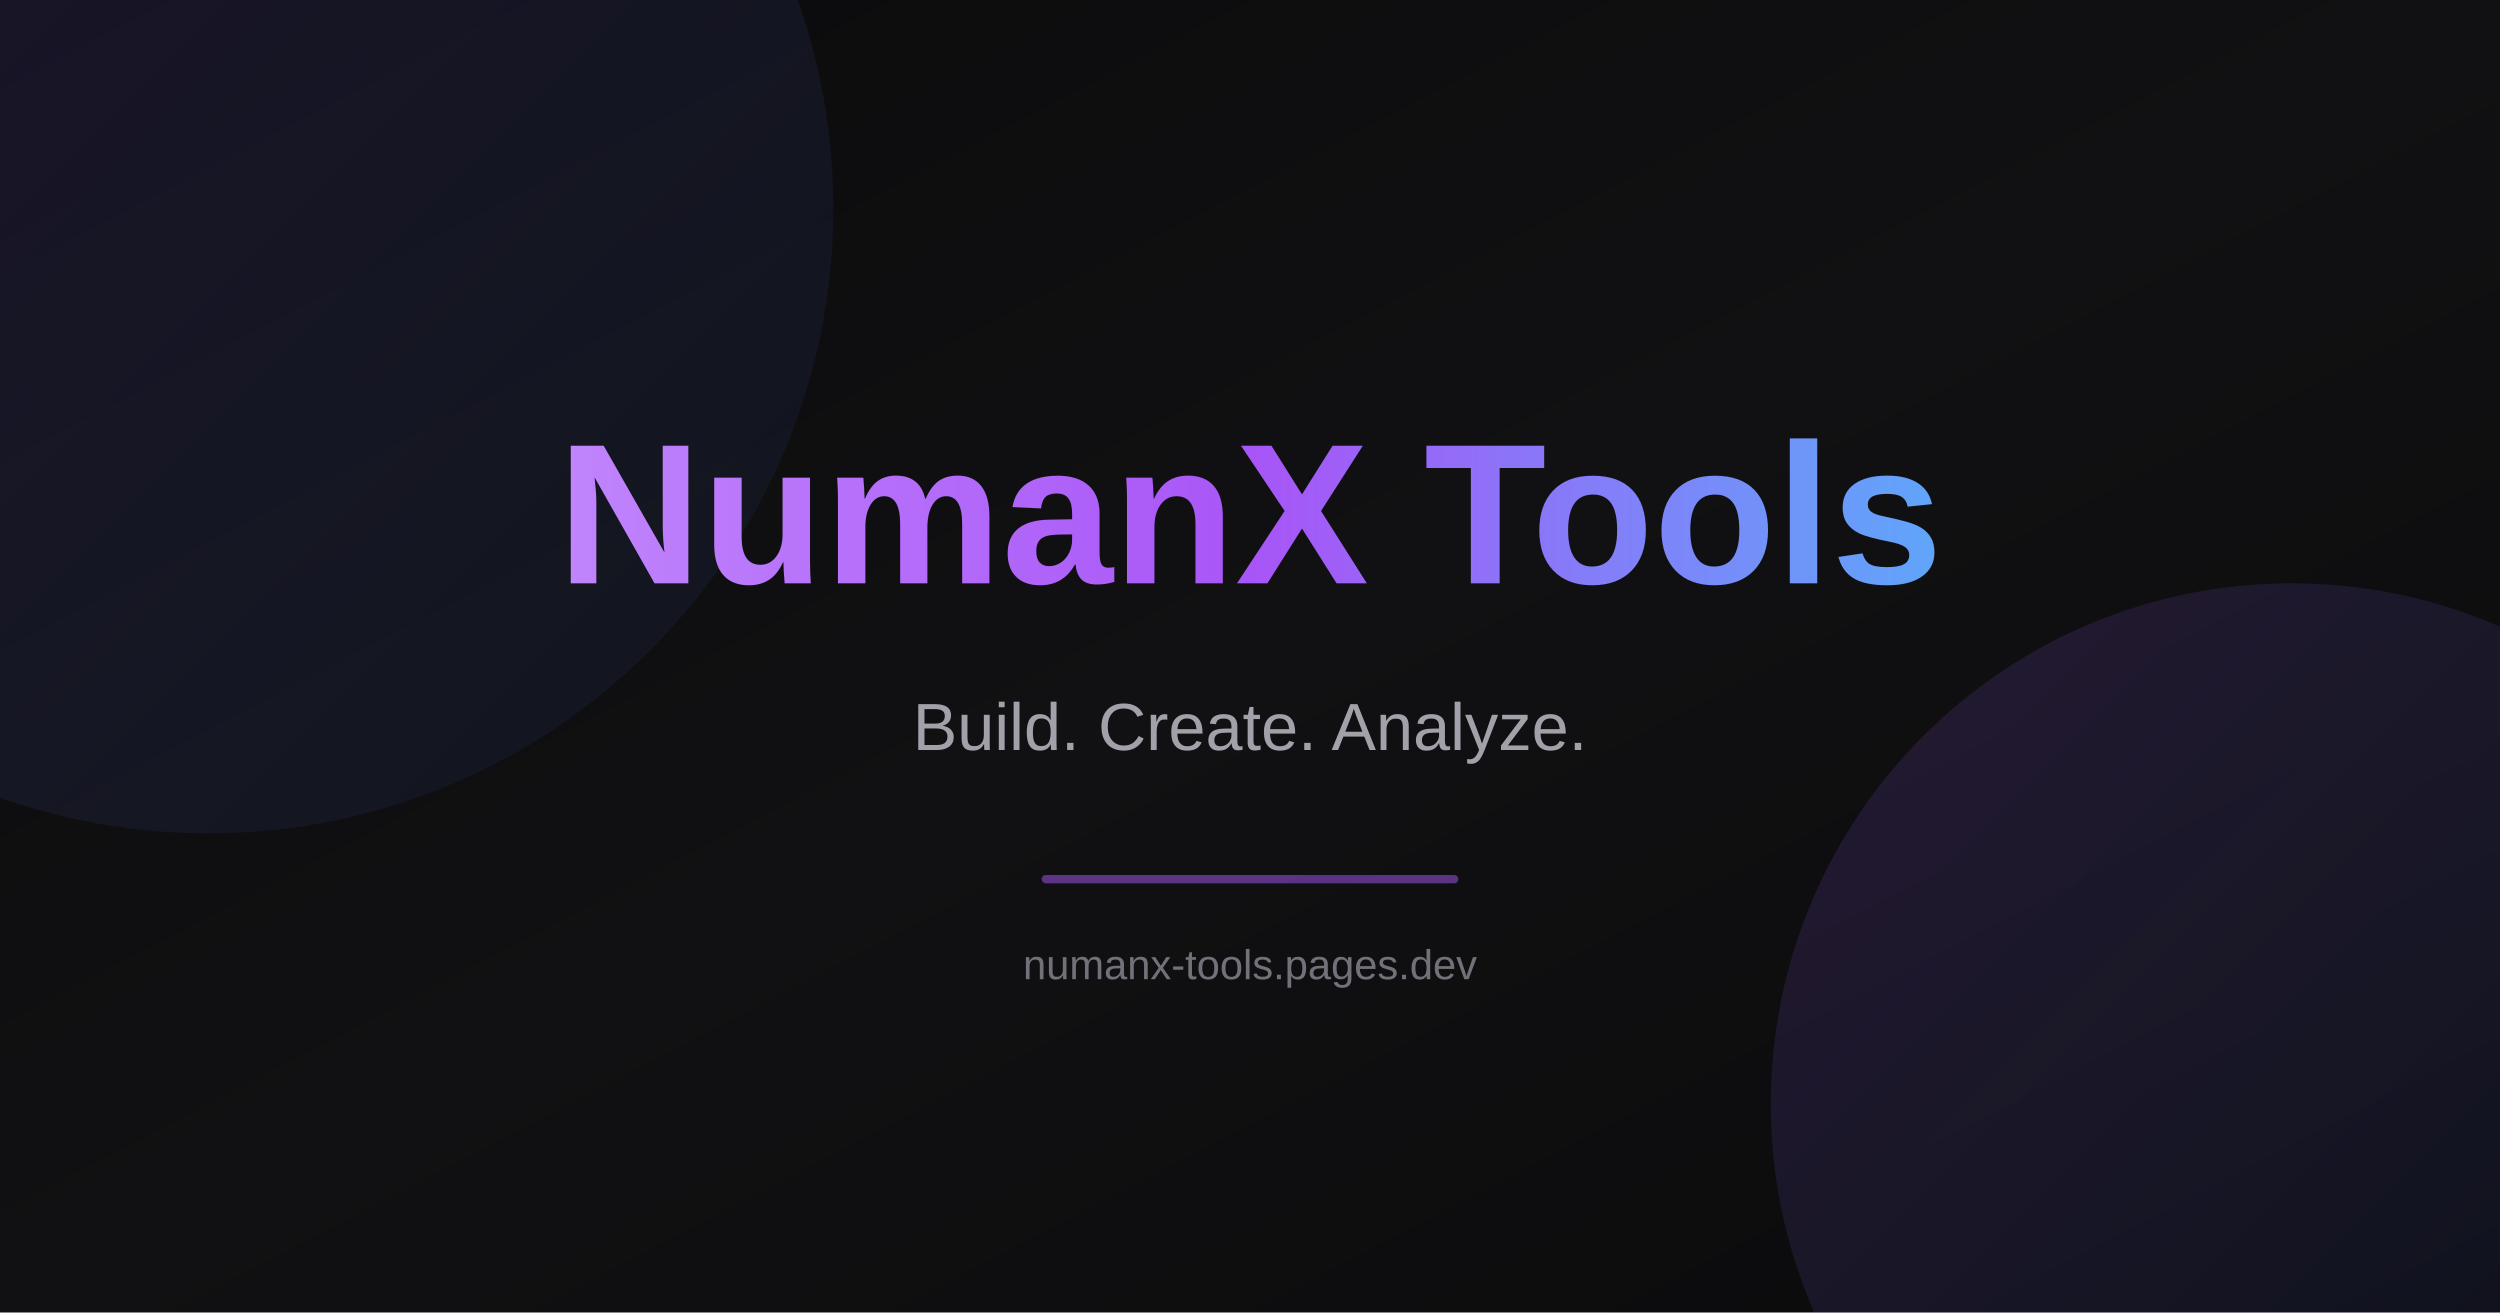
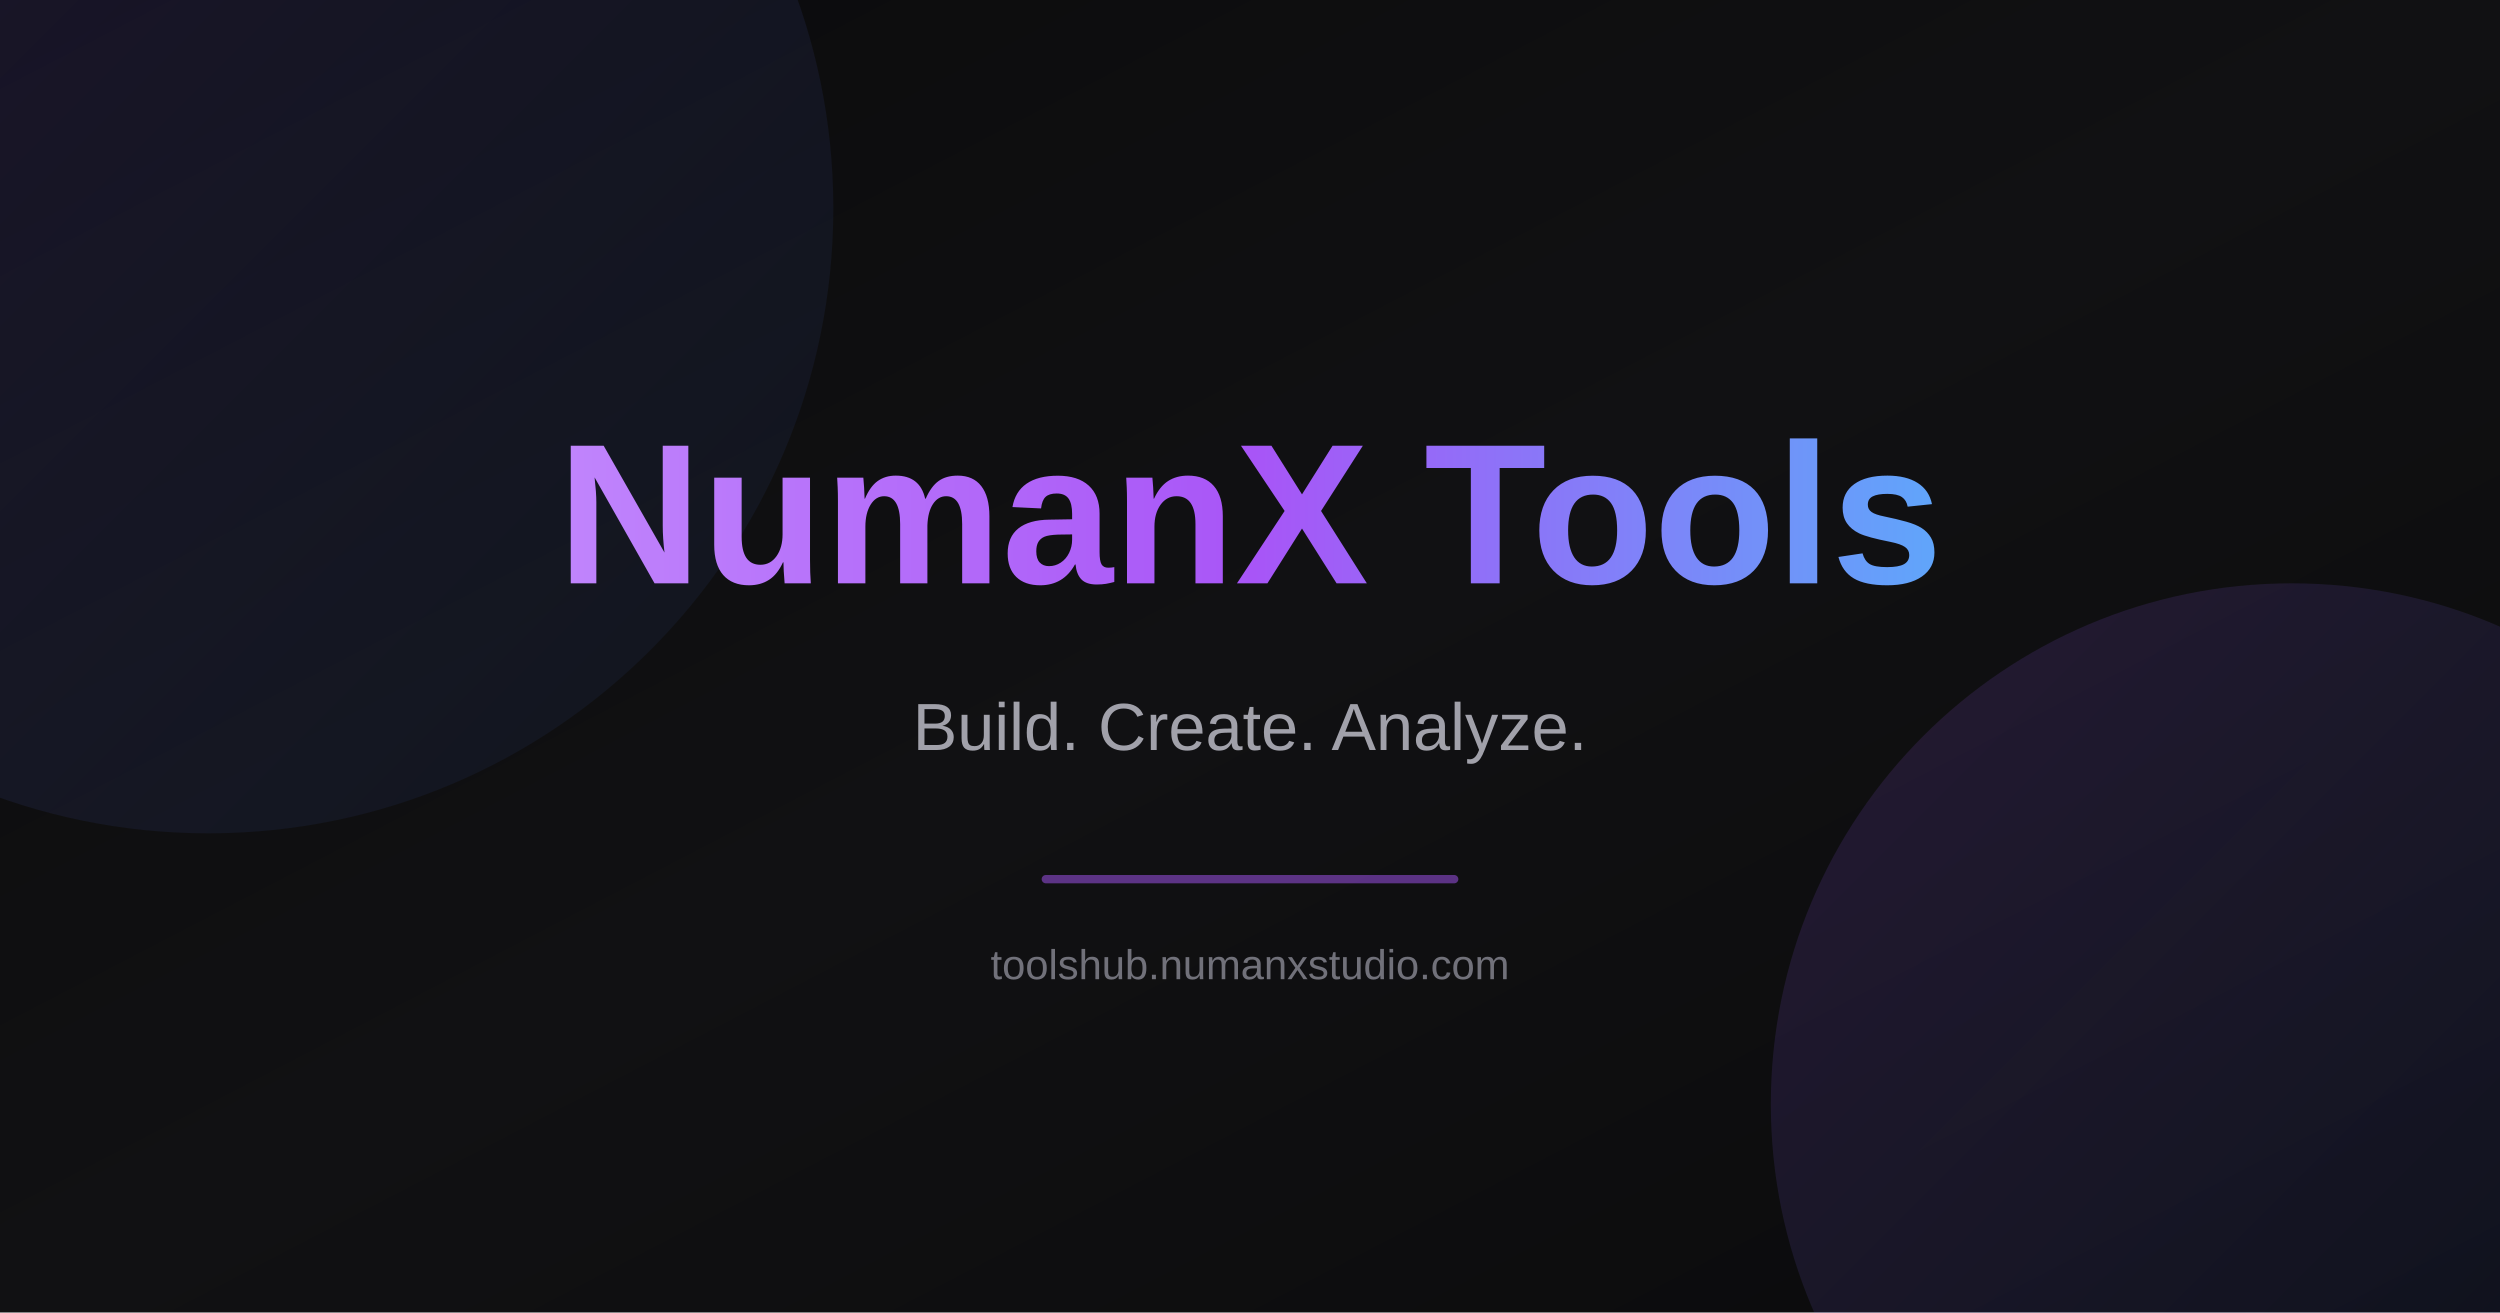
<svg xmlns="http://www.w3.org/2000/svg" viewBox="0 0 1200 630">
  <defs>
    <linearGradient id="bg" x1="0%" y1="0%" x2="100%" y2="100%">
      <stop offset="0%" stop-color="#0a0a0b" />
      <stop offset="50%" stop-color="#111113" />
      <stop offset="100%" stop-color="#0a0a0b" />
    </linearGradient>
    <linearGradient id="glow1" x1="0%" y1="0%" x2="100%" y2="100%">
      <stop offset="0%" stop-color="#a855f7" stop-opacity="0.15" />
      <stop offset="100%" stop-color="#3b82f6" stop-opacity="0.05" />
    </linearGradient>
    <linearGradient id="textGrad" x1="0%" y1="0%" x2="100%" y2="0%">
      <stop offset="0%" stop-color="#c084fc" />
      <stop offset="50%" stop-color="#a855f7" />
      <stop offset="100%" stop-color="#60a5fa" />
    </linearGradient>
  </defs>
  <rect width="1200" height="630" fill="url(#bg)" />
  <circle cx="100" cy="100" r="300" fill="url(#glow1)" />
  <circle cx="1100" cy="530" r="250" fill="url(#glow1)" />
  <text x="600" y="280" font-family="Arial,sans-serif" font-size="96" font-weight="900" fill="url(#textGrad)" text-anchor="middle">NumanX Tools</text>
  <text x="600" y="360" font-family="Arial,sans-serif" font-size="32" fill="#a1a1aa" text-anchor="middle">Build. Create. Analyze.</text>
  <rect x="500" y="420" width="200" height="4" rx="2" fill="#a855f7" opacity="0.5" />
-   <text x="600" y="470" font-family="Arial,sans-serif" font-size="20" fill="#71717a" text-anchor="middle">numanx-tools.pages.dev</text>
+   <text x="600" y="470" font-family="Arial,sans-serif" font-size="20" fill="#71717a" text-anchor="middle">toolshub.numanxstudio.com</text>
</svg>
